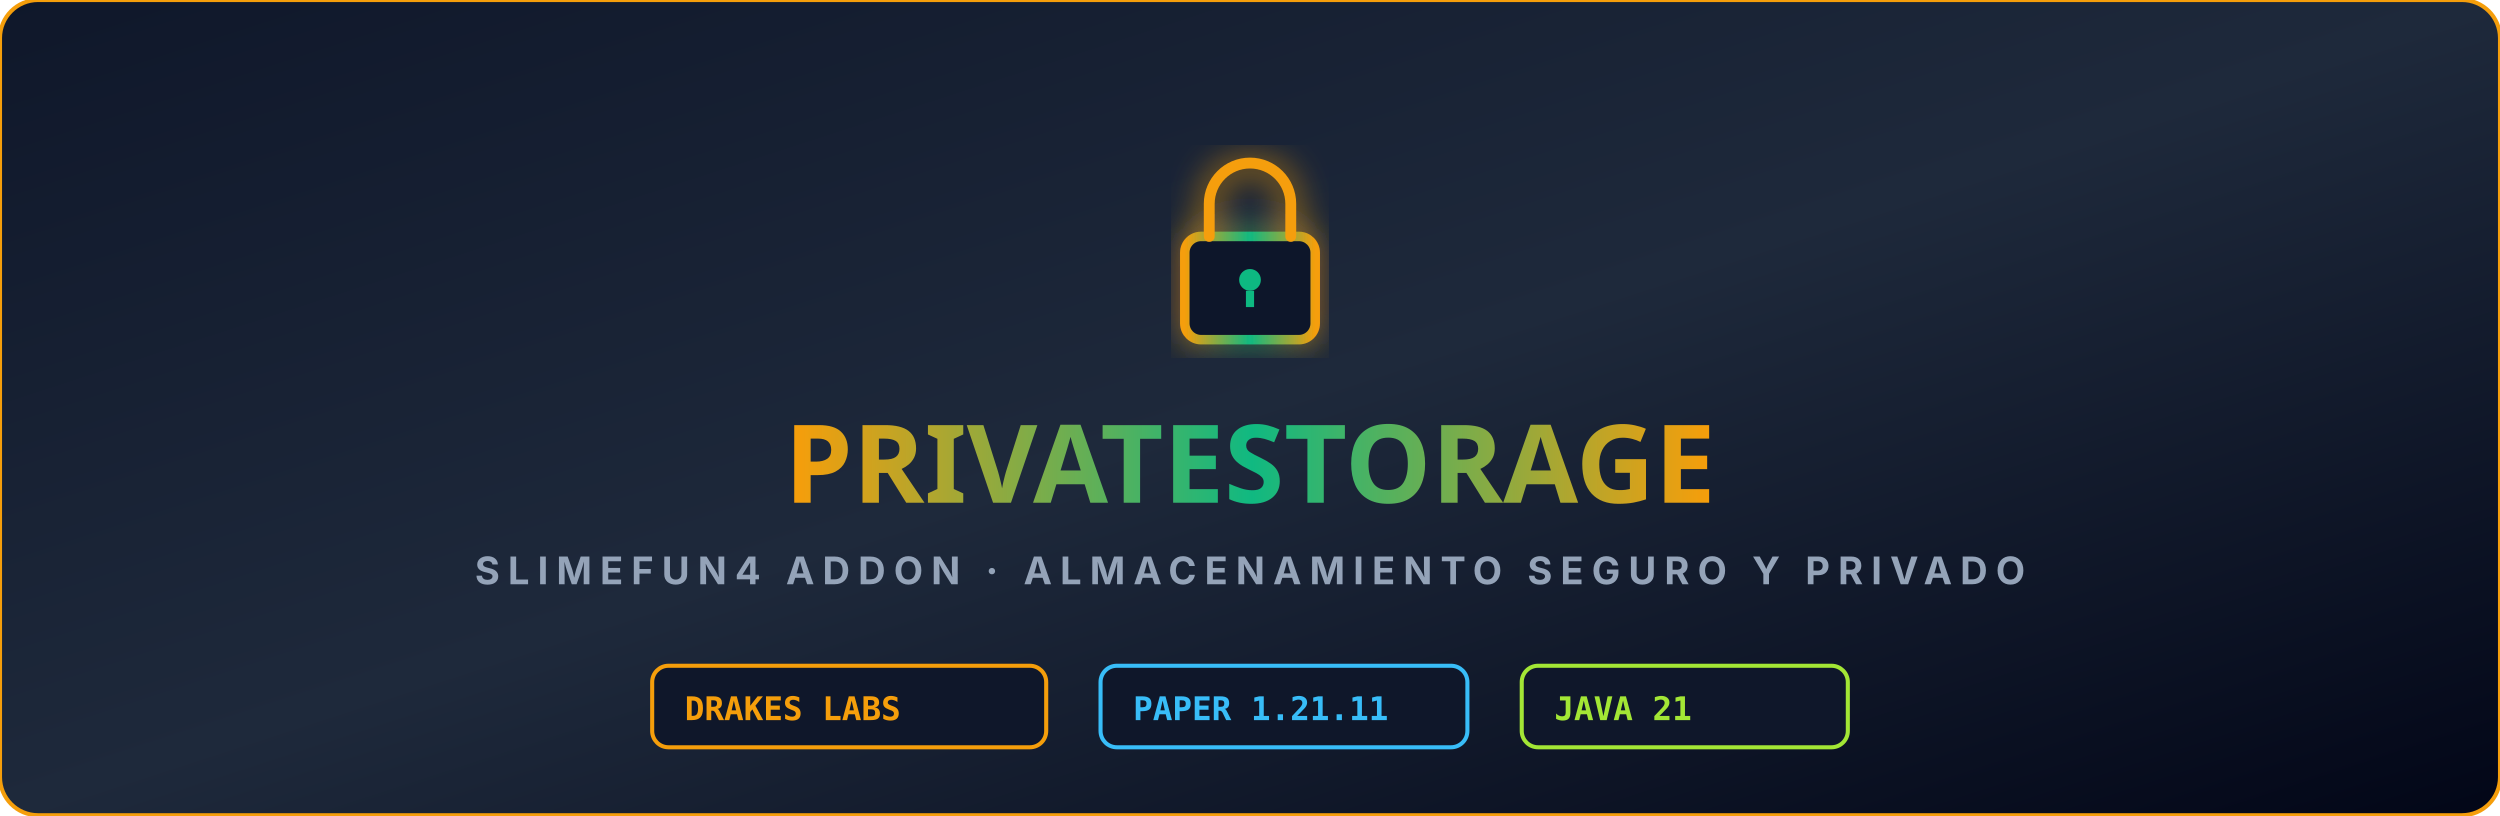
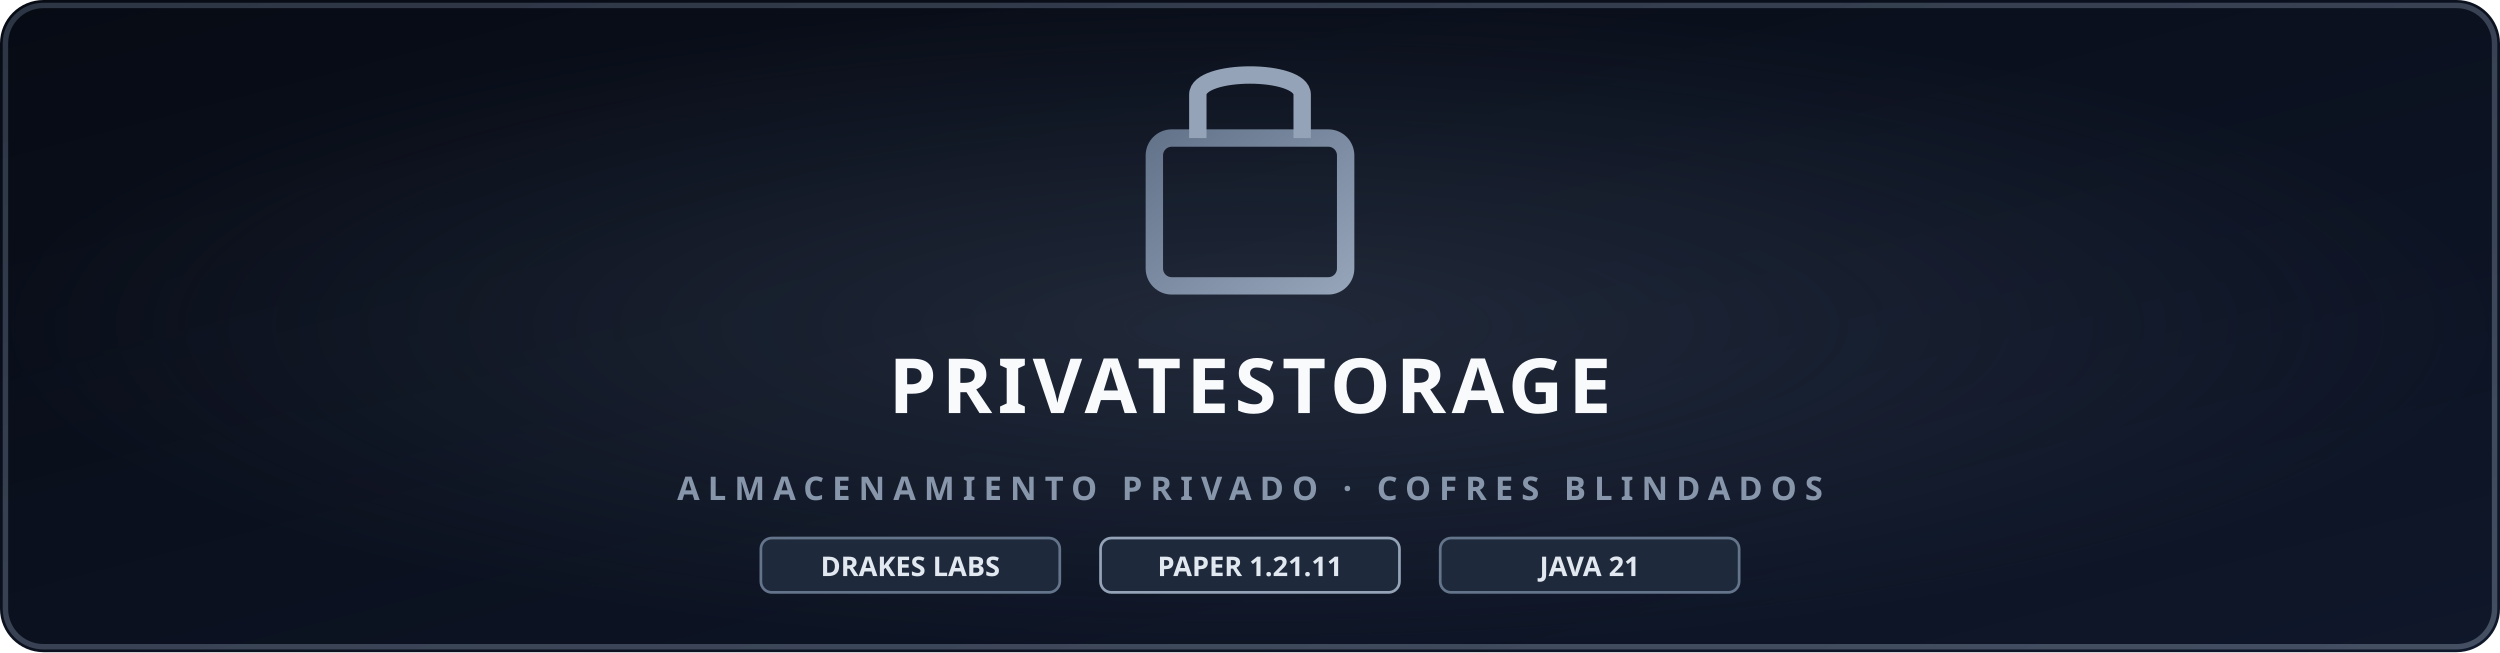
- <svg xmlns="http://www.w3.org/2000/svg" viewBox="0 0 920 300" width="920" height="300">
+ <svg xmlns="http://www.w3.org/2000/svg" viewBox="0 0 920 240" width="920" height="240" role="img" aria-label="PrivateStorage Banner">
  <defs>
-     <linearGradient id="bgG" x1="0%" y1="0%" x2="100%" y2="100%">
-       <stop offset="0%" stop-color="#0F172A" />
-       <stop offset="50%" stop-color="#1E293B" />
-       <stop offset="100%" stop-color="#020617" />
+     <linearGradient id="bFondo" x1="0" y1="0" x2="1" y2="1">
+       <stop offset="0%" stop-color="#070B14" />
+       <stop offset="100%" stop-color="#0F172A" />
    </linearGradient>
-     <linearGradient id="acG" x1="0%" y1="0%" x2="100%" y2="0%">
-       <stop offset="0%" stop-color="#F59E0B" />
-       <stop offset="50%" stop-color="#10B981" />
-       <stop offset="100%" stop-color="#F59E0B" />
+     <linearGradient id="acG" x1="0" y1="0" x2="1" y2="1">
+       <stop offset="0%" stop-color="#64748B" />
+       <stop offset="100%" stop-color="#94A3B8" />
    </linearGradient>
-     <filter id="glowF">
-       <feGaussianBlur stdDeviation="6" result="blur" />
-       <feMerge>
-         <feMergeNode in="blur" />
-         <feMergeNode in="SourceGraphic" />
-       </feMerge>
-     </filter>
+     <radialGradient id="bHalo" cx="50%" cy="50%" r="50%">
+       <stop offset="0%" stop-color="#64748B" stop-opacity="0.25" />
+       <stop offset="100%" stop-color="#64748B" stop-opacity="0" />
+     </radialGradient>
  </defs>
-   <style>
-     @keyframes latido {
-       0%, 100% { opacity: 0.85; filter: drop-shadow(0 0 15px #F59E0Bb3); }
-       50%      { opacity: 1;    filter: drop-shadow(0 0 30px #10B981); }
-     }
-     .fondo  { fill: url(#bgG); }
-     .titulo { font-family: 'Outfit', 'Segoe UI', sans-serif; font-weight: 900; font-size: 40px;
-                fill: url(#acG); animation: latido 3.5s infinite ease-in-out; }
-     .sub    { font-family: 'Inter', 'Segoe UI', sans-serif; font-weight: 700; font-size: 14px;
-                fill: #94A3B8; letter-spacing: 3px; }
-     .chapa  { fill: #0F172A; stroke-width: 1.5; rx: 6px; }
-     .ctexto { font-family: 'JetBrains Mono', monospace; font-size: 12px; font-weight: 700; }
-   </style>
-   <rect class="fondo" width="920" height="300" rx="14" stroke="#F59E0B" stroke-width="1.5" />
-   <g transform="translate(460, 95)" filter="url(#glowF)">
-     <g>
-       <animateTransform attributeName="transform" type="rotate" from="0 0 0" to="360 0 0" dur="24s" repeatCount="indefinite" />
-       <rect x="-24" y="-8" width="48" height="38" rx="6" fill="#0F172A" stroke="url(#acG)" stroke-width="3.5" />
-       <path d="M -15 -8 L -15 -20 A 15 15 0 0 1 15 -20 L 15 -8" fill="none" stroke="#F59E0B" stroke-width="4" stroke-linecap="round" />
-       <circle cx="0" cy="8" r="4" fill="#10B981" />
-       <path d="M 0 12 L 0 18" stroke="#10B981" stroke-width="3" />
-     </g>
+   <rect width="920" height="240" rx="16" fill="url(#bFondo)" />
+   <rect width="920" height="240" rx="16" fill="url(#bHalo)" />
+   <rect x="2" y="2" width="916" height="236" rx="14" fill="none" stroke="url(#acG)" stroke-width="2" opacity="0.4" />
+   <g transform="translate(460,70) scale(1.6)">
+     <rect x="-22" y="-12" width="44" height="34" rx="4" fill="none" stroke="url(#acG)" stroke-width="4" />
+     <path d="M-12,-12 L-12,-22 C-12,-28 12,-28 12,-22 L12,-12" stroke="#94A3B8" stroke-width="4" fill="none" />
  </g>
-   <text x="460" y="185" text-anchor="middle" class="titulo">PRIVATESTORAGE</text>
-   <text x="460" y="215" text-anchor="middle" class="sub">SLIMEFUN4 ADDON · ALMACENAMIENTO SEGURO Y PRIVADO</text>
-   <g transform="translate(240, 245)">
-     <rect x="0" y="0" width="145" height="30" class="chapa" stroke="#F59E0B" />
-     <text x="12" y="20" class="ctexto" fill="#F59E0B">DRAKES LABS</text>
-     <rect x="165" y="0" width="135" height="30" class="chapa" stroke="#38BDF8" />
-     <text x="177" y="20" class="ctexto" fill="#38BDF8">PAPER 1.21.11</text>
-     <rect x="320" y="0" width="120" height="30" class="chapa" stroke="#A3E635" />
-     <text x="332" y="20" class="ctexto" fill="#A3E635">JAVA 21</text>
+   <text x="460" y="152" text-anchor="middle" font-family="'Segoe UI', system-ui, -apple-system, sans-serif" font-weight="900" font-size="28" fill="#F8FAFC" letter-spacing="2">
+     PRIVATESTORAGE
+   </text>
+   <text x="460" y="184" text-anchor="middle" font-family="'Segoe UI', system-ui, -apple-system, sans-serif" font-weight="700" font-size="12" fill="#94A3B8" letter-spacing="3" opacity="0.9">
+     ALMACENAMIENTO PRIVADO · COFRES BLINDADOS
+   </text>
+   <g transform="translate(460, 210)">
+     <rect x="-180" y="-12" width="110" height="20" rx="4" fill="#1E293B" stroke="#64748B" stroke-width="1" />
+     <text x="-125" y="2" text-anchor="middle" font-family="sans-serif" font-size="10" font-weight="700" fill="#E2E8F0">DRAKES LABS</text>
+     <rect x="-55" y="-12" width="110" height="20" rx="4" fill="#1E293B" stroke="#94A3B8" stroke-width="1" />
+     <text x="0" y="2" text-anchor="middle" font-family="sans-serif" font-size="10" font-weight="700" fill="#E2E8F0">PAPER 1.21.11</text>
+     <rect x="70" y="-12" width="110" height="20" rx="4" fill="#1E293B" stroke="#64748B" stroke-width="1" />
+     <text x="125" y="2" text-anchor="middle" font-family="sans-serif" font-size="10" font-weight="700" fill="#E2E8F0">JAVA 21</text>
  </g>
</svg>
